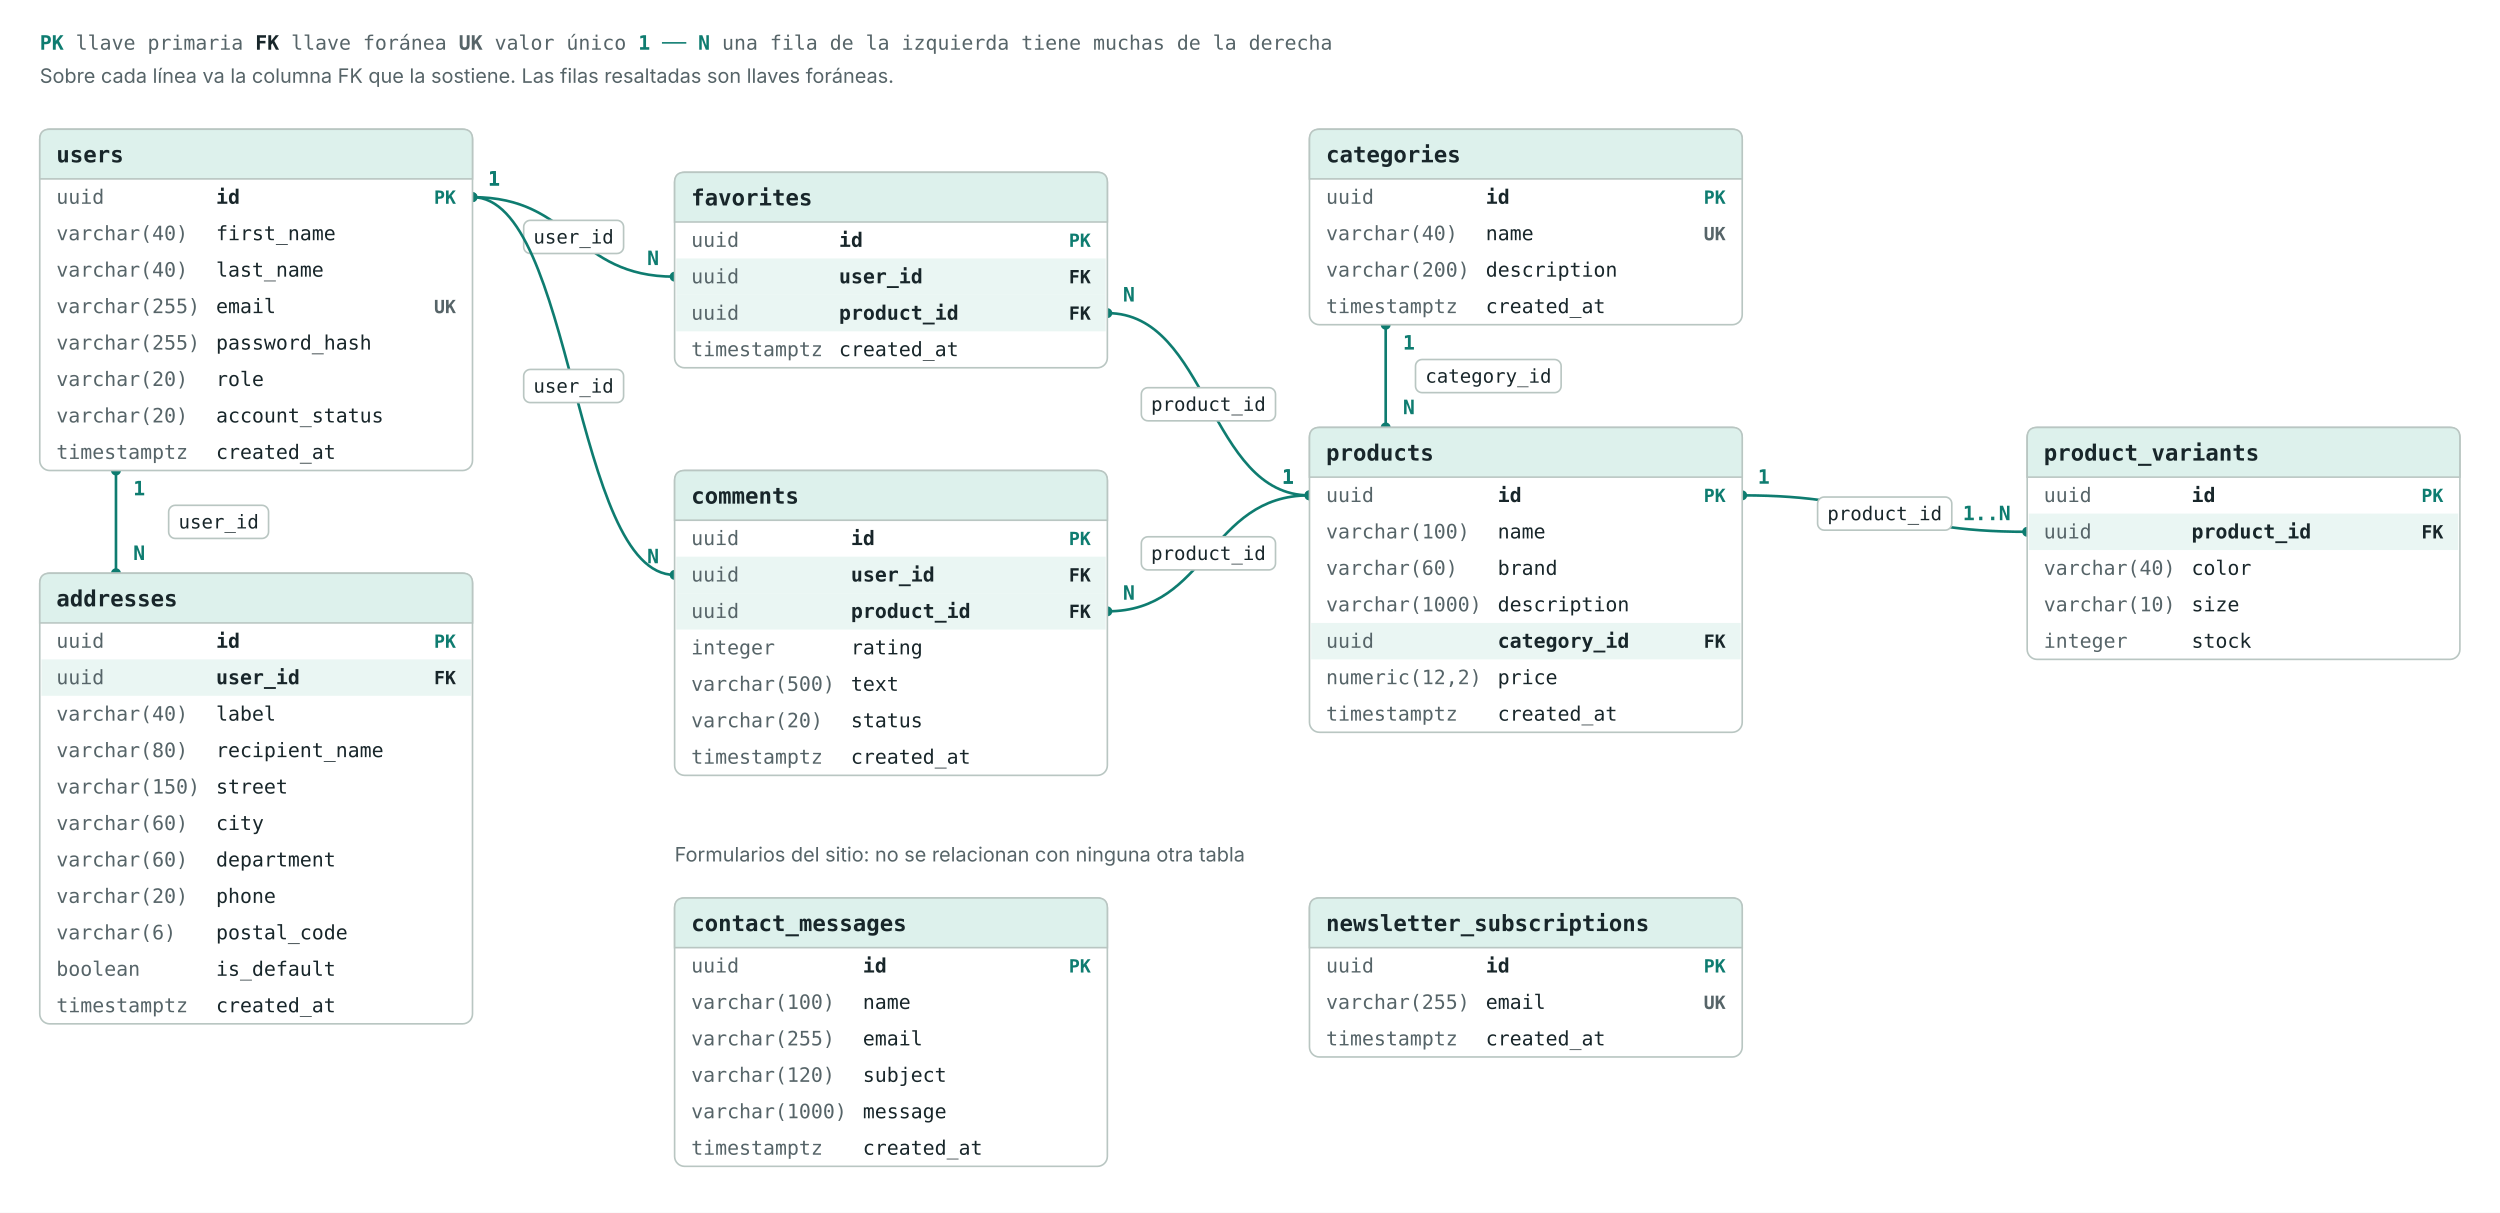
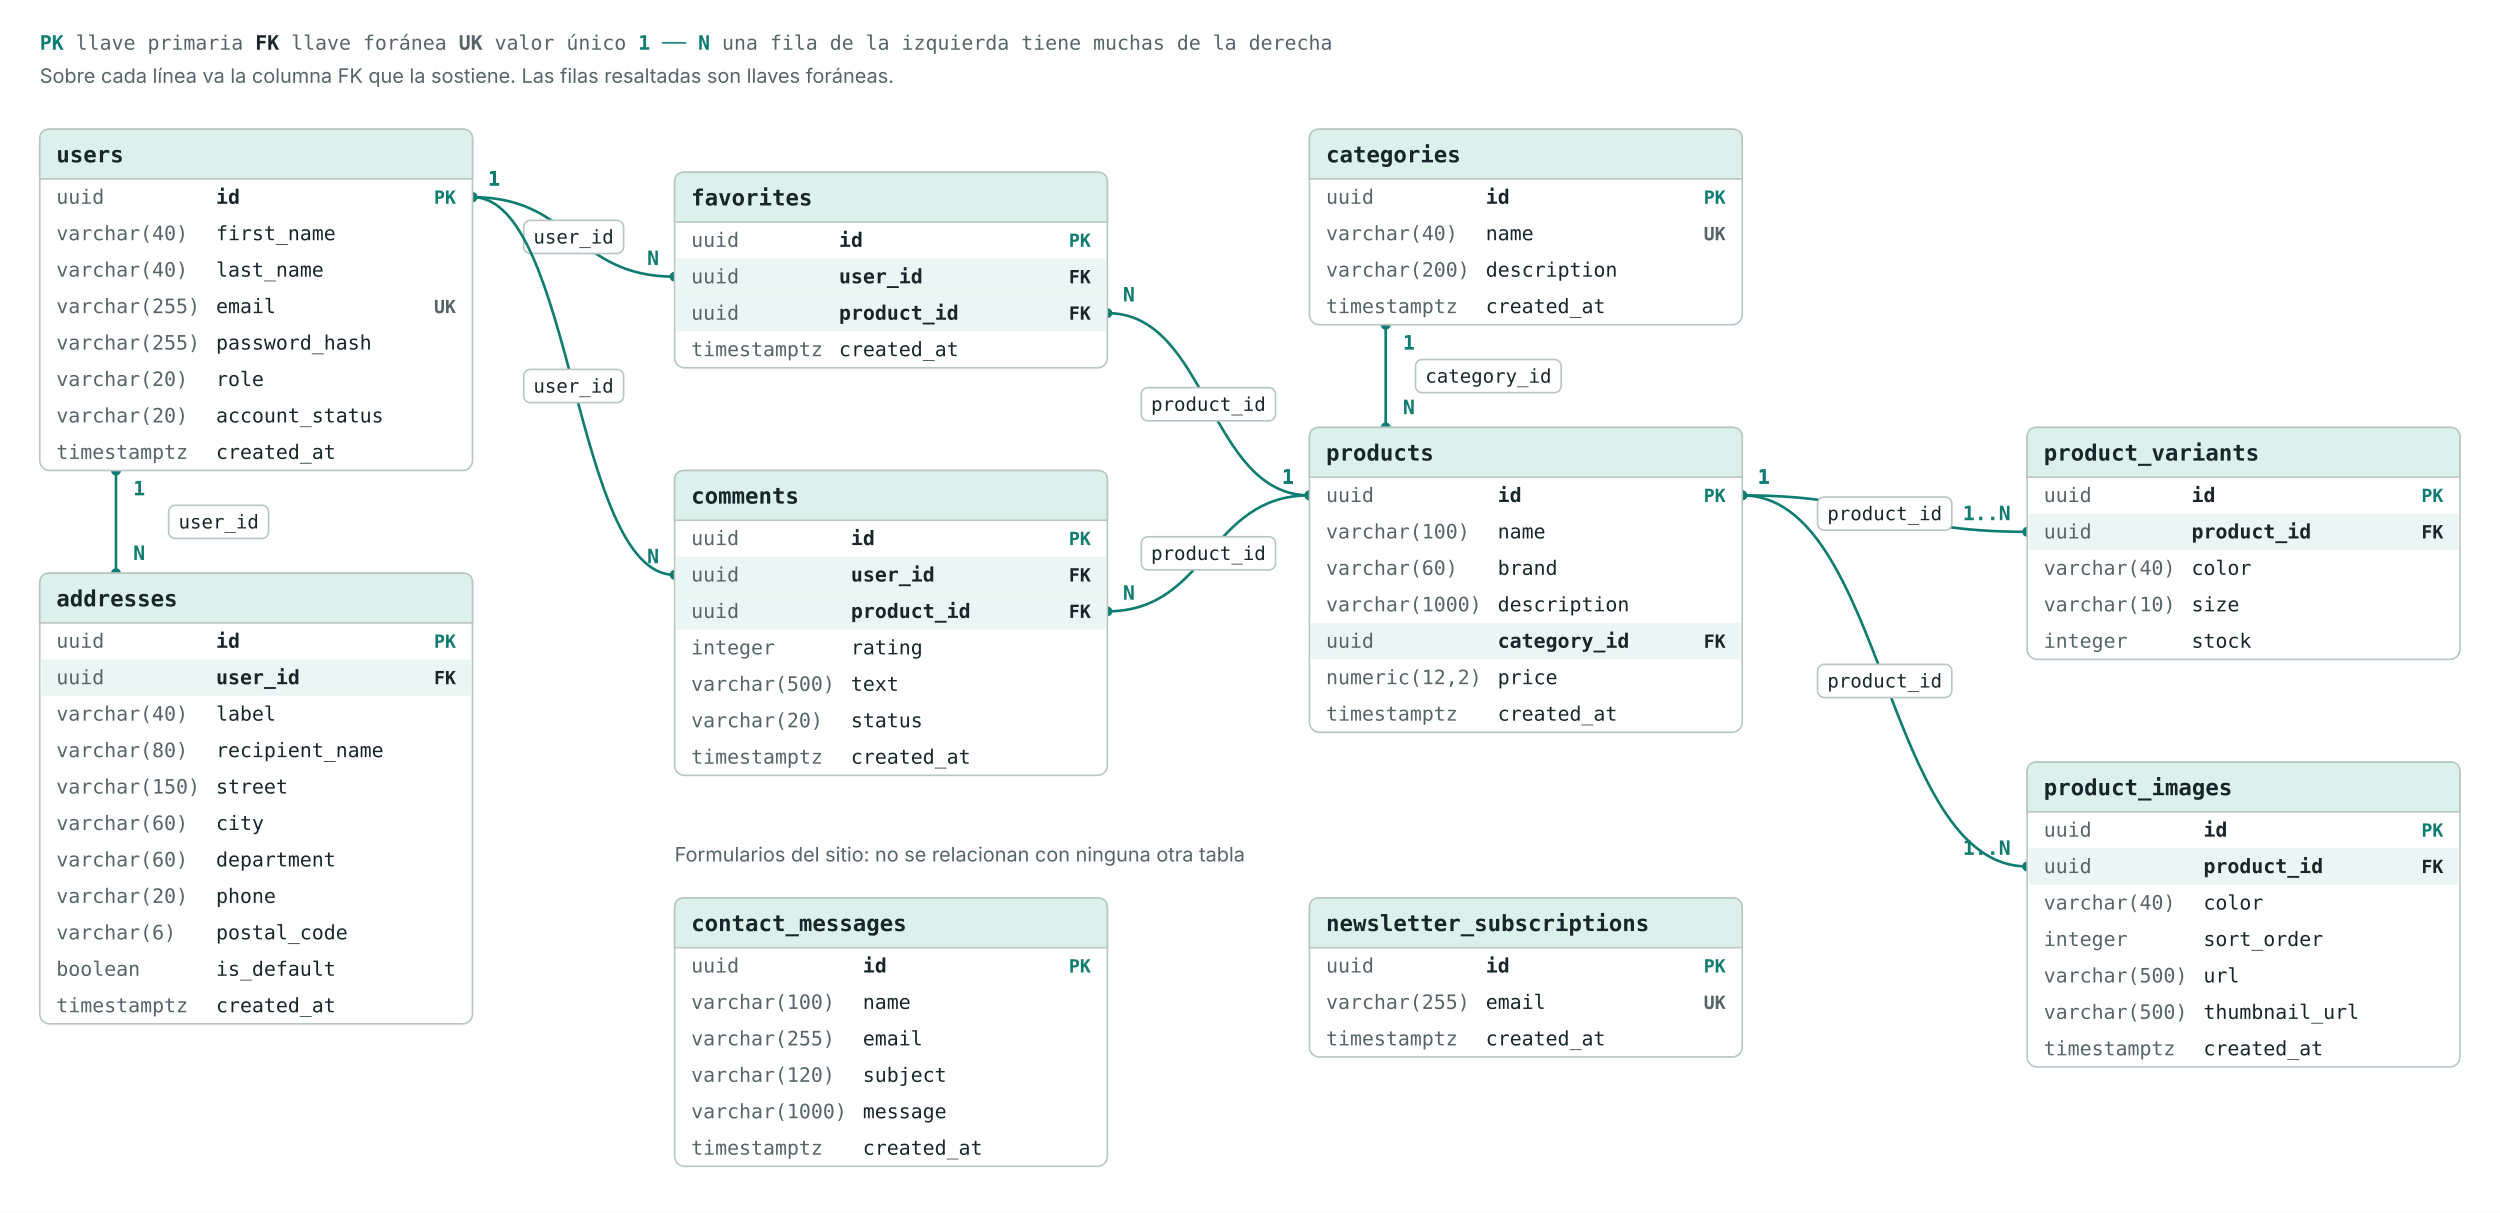
- <svg xmlns="http://www.w3.org/2000/svg" viewBox="0 0 1509 732" width="1509" role="img" aria-label="Modelo de datos de Andanza: 9 tablas y las llaves foráneas que las conectan">
+ <svg xmlns="http://www.w3.org/2000/svg" viewBox="0 0 1509 732" width="1509" role="img" aria-label="Modelo de datos de Andanza: 10 tablas y las llaves foráneas que las conectan">
  <rect width="100%" height="100%" fill="#FFFFFF" />
  <text x="24" y="30" font-family="'IBM Plex Mono', ui-monospace, 'Cascadia Code', Consolas, monospace" font-size="12" fill="#566468">
    <tspan font-weight="600" fill="#0E7C70">PK</tspan> llave primaria   <tspan font-weight="600" fill="#18262A">FK</tspan> llave foránea   <tspan font-weight="600" fill="#566468">UK</tspan> valor único   <tspan font-weight="600" fill="#0E7C70">1 ── N</tspan> una fila de la izquierda tiene muchas de la derecha</text>
  <text x="24" y="50" font-family="'IBM Plex Sans', system-ui, -apple-system, 'Segoe UI', sans-serif" font-size="12" fill="#566468">Sobre cada línea va la columna FK que la sostiene. Las filas resaltadas son llaves foráneas.</text>
  <line x1="70" y1="284.0" x2="70" y2="346.0" stroke="#0E7C70" stroke-width="1.6" />
  <circle cx="70" cy="284.0" r="3" fill="#0E7C70" />
  <circle cx="70" cy="346.0" r="3" fill="#0E7C70" />
  <text x="84.0" y="299.0" text-anchor="middle" font-family="'IBM Plex Mono', ui-monospace, 'Cascadia Code', Consolas, monospace" font-size="12" font-weight="600" fill="#0E7C70">1</text>
  <text x="84.0" y="338.0" text-anchor="middle" font-family="'IBM Plex Mono', ui-monospace, 'Cascadia Code', Consolas, monospace" font-size="12" font-weight="600" fill="#0E7C70">N</text>
  <rect x="101.8" y="305.0" width="60.3" height="20" rx="4" fill="#FFFFFF" stroke="#B9C6C2" />
  <text x="132.0" y="319.0" text-anchor="middle" font-family="'IBM Plex Mono', ui-monospace, 'Cascadia Code', Consolas, monospace" font-size="11.5" fill="#18262A">user_id</text>
  <path d="M285.2,119.0 C346.2,119.0 346.2,167.0 407.2,167.0" fill="none" stroke="#0E7C70" stroke-width="1.6" />
  <circle cx="285.2" cy="119.0" r="3" fill="#0E7C70" />
  <circle cx="407.2" cy="167.0" r="3" fill="#0E7C70" />
  <text x="298.2" y="112.0" text-anchor="middle" font-family="'IBM Plex Mono', ui-monospace, 'Cascadia Code', Consolas, monospace" font-size="12" font-weight="600" fill="#0E7C70">1</text>
  <text x="394.2" y="160.0" text-anchor="middle" font-family="'IBM Plex Mono', ui-monospace, 'Cascadia Code', Consolas, monospace" font-size="12" font-weight="600" fill="#0E7C70">N</text>
  <rect x="316.1" y="133.0" width="60.3" height="20" rx="4" fill="#FFFFFF" stroke="#B9C6C2" />
  <text x="346.2" y="147.0" text-anchor="middle" font-family="'IBM Plex Mono', ui-monospace, 'Cascadia Code', Consolas, monospace" font-size="11.5" fill="#18262A">user_id</text>
  <path d="M285.2,119.0 C346.2,119.0 346.2,347.0 407.2,347.0" fill="none" stroke="#0E7C70" stroke-width="1.6" />
  <circle cx="285.2" cy="119.0" r="3" fill="#0E7C70" />
  <circle cx="407.2" cy="347.0" r="3" fill="#0E7C70" />
  <text x="298.2" y="112.0" text-anchor="middle" font-family="'IBM Plex Mono', ui-monospace, 'Cascadia Code', Consolas, monospace" font-size="12" font-weight="600" fill="#0E7C70">1</text>
  <text x="394.2" y="340.0" text-anchor="middle" font-family="'IBM Plex Mono', ui-monospace, 'Cascadia Code', Consolas, monospace" font-size="12" font-weight="600" fill="#0E7C70">N</text>
  <rect x="316.1" y="223.0" width="60.3" height="20" rx="4" fill="#FFFFFF" stroke="#B9C6C2" />
  <text x="346.2" y="237.0" text-anchor="middle" font-family="'IBM Plex Mono', ui-monospace, 'Cascadia Code', Consolas, monospace" font-size="11.5" fill="#18262A">user_id</text>
  <path d="M790.4,299.0 C729.4,299.0 729.4,189.0 668.4,189.0" fill="none" stroke="#0E7C70" stroke-width="1.6" />
  <circle cx="790.4" cy="299.0" r="3" fill="#0E7C70" />
  <circle cx="668.4" cy="189.0" r="3" fill="#0E7C70" />
  <text x="777.4" y="292.0" text-anchor="middle" font-family="'IBM Plex Mono', ui-monospace, 'Cascadia Code', Consolas, monospace" font-size="12" font-weight="600" fill="#0E7C70">1</text>
  <text x="681.4" y="182.0" text-anchor="middle" font-family="'IBM Plex Mono', ui-monospace, 'Cascadia Code', Consolas, monospace" font-size="12" font-weight="600" fill="#0E7C70">N</text>
  <rect x="688.9" y="234.0" width="81.0" height="20" rx="4" fill="#FFFFFF" stroke="#B9C6C2" />
  <text x="729.4" y="248.0" text-anchor="middle" font-family="'IBM Plex Mono', ui-monospace, 'Cascadia Code', Consolas, monospace" font-size="11.5" fill="#18262A">product_id</text>
  <path d="M790.4,299.0 C729.4,299.0 729.4,369.0 668.4,369.0" fill="none" stroke="#0E7C70" stroke-width="1.6" />
  <circle cx="790.4" cy="299.0" r="3" fill="#0E7C70" />
  <circle cx="668.4" cy="369.0" r="3" fill="#0E7C70" />
  <text x="777.4" y="292.0" text-anchor="middle" font-family="'IBM Plex Mono', ui-monospace, 'Cascadia Code', Consolas, monospace" font-size="12" font-weight="600" fill="#0E7C70">1</text>
  <text x="681.4" y="362.0" text-anchor="middle" font-family="'IBM Plex Mono', ui-monospace, 'Cascadia Code', Consolas, monospace" font-size="12" font-weight="600" fill="#0E7C70">N</text>
  <rect x="688.9" y="324.0" width="81.0" height="20" rx="4" fill="#FFFFFF" stroke="#B9C6C2" />
  <text x="729.4" y="338.0" text-anchor="middle" font-family="'IBM Plex Mono', ui-monospace, 'Cascadia Code', Consolas, monospace" font-size="11.5" fill="#18262A">product_id</text>
  <line x1="836.4" y1="196.0" x2="836.4" y2="258.0" stroke="#0E7C70" stroke-width="1.6" />
  <circle cx="836.4" cy="196.0" r="3" fill="#0E7C70" />
  <circle cx="836.4" cy="258.0" r="3" fill="#0E7C70" />
  <text x="850.4" y="211.0" text-anchor="middle" font-family="'IBM Plex Mono', ui-monospace, 'Cascadia Code', Consolas, monospace" font-size="12" font-weight="600" fill="#0E7C70">1</text>
  <text x="850.4" y="250.0" text-anchor="middle" font-family="'IBM Plex Mono', ui-monospace, 'Cascadia Code', Consolas, monospace" font-size="12" font-weight="600" fill="#0E7C70">N</text>
  <rect x="854.4" y="217.0" width="87.9" height="20" rx="4" fill="#FFFFFF" stroke="#B9C6C2" />
  <text x="898.4" y="231.0" text-anchor="middle" font-family="'IBM Plex Mono', ui-monospace, 'Cascadia Code', Consolas, monospace" font-size="11.5" fill="#18262A">category_id</text>
  <path d="M1051.6,299.0 C1137.6,299.0 1137.6,321.0 1223.6,321.0" fill="none" stroke="#0E7C70" stroke-width="1.6" />
  <circle cx="1051.6" cy="299.0" r="3" fill="#0E7C70" />
  <circle cx="1223.6" cy="321.0" r="3" fill="#0E7C70" />
  <text x="1064.6" y="292.0" text-anchor="middle" font-family="'IBM Plex Mono', ui-monospace, 'Cascadia Code', Consolas, monospace" font-size="12" font-weight="600" fill="#0E7C70">1</text>
  <text x="1199.2" y="314.0" text-anchor="middle" font-family="'IBM Plex Mono', ui-monospace, 'Cascadia Code', Consolas, monospace" font-size="12" font-weight="600" fill="#0E7C70">1..N</text>
  <rect x="1097.1" y="300.0" width="81.0" height="20" rx="4" fill="#FFFFFF" stroke="#B9C6C2" />
  <text x="1137.6" y="314.0" text-anchor="middle" font-family="'IBM Plex Mono', ui-monospace, 'Cascadia Code', Consolas, monospace" font-size="11.5" fill="#18262A">product_id</text>
+   <path d="M1051.6,299.0 C1137.6,299.0 1137.6,523.0 1223.6,523.0" fill="none" stroke="#0E7C70" stroke-width="1.6" />
+   <circle cx="1051.6" cy="299.0" r="3" fill="#0E7C70" />
+   <circle cx="1223.6" cy="523.0" r="3" fill="#0E7C70" />
+   <text x="1064.6" y="292.0" text-anchor="middle" font-family="'IBM Plex Mono', ui-monospace, 'Cascadia Code', Consolas, monospace" font-size="12" font-weight="600" fill="#0E7C70">1</text>
+   <text x="1199.2" y="516.0" text-anchor="middle" font-family="'IBM Plex Mono', ui-monospace, 'Cascadia Code', Consolas, monospace" font-size="12" font-weight="600" fill="#0E7C70">1..N</text>
+   <rect x="1097.1" y="401.0" width="81.0" height="20" rx="4" fill="#FFFFFF" stroke="#B9C6C2" />
+   <text x="1137.6" y="415.0" text-anchor="middle" font-family="'IBM Plex Mono', ui-monospace, 'Cascadia Code', Consolas, monospace" font-size="11.5" fill="#18262A">product_id</text>
  <g>
    <rect x="24.0" y="78.0" width="261.2" height="206" rx="6" fill="#FFFFFF" stroke="#B9C6C2" />
    <path d="M24.0,108 L24.0,84 Q24.0,78 30.0,78 L279.2,78 Q285.2,78 285.2,84 L285.2,108 Z" fill="#DDF1EC" stroke="#B9C6C2" />
    <text x="34.0" y="98" font-family="'IBM Plex Mono', ui-monospace, 'Cascadia Code', Consolas, monospace" font-size="13.5" font-weight="600" fill="#18262A">users</text>
    <text x="34.0" y="123" font-family="'IBM Plex Mono', ui-monospace, 'Cascadia Code', Consolas, monospace" font-size="12" fill="#566468">uuid</text>
    <text x="130.4" y="123" font-family="'IBM Plex Mono', ui-monospace, 'Cascadia Code', Consolas, monospace" font-size="12" font-weight="600" fill="#18262A">id</text>
    <text x="275.2" y="123" text-anchor="end" font-family="'IBM Plex Mono', ui-monospace, 'Cascadia Code', Consolas, monospace" font-size="11" font-weight="600" fill="#0E7C70">PK</text>
    <text x="34.0" y="145" font-family="'IBM Plex Mono', ui-monospace, 'Cascadia Code', Consolas, monospace" font-size="12" fill="#566468">varchar(40)</text>
    <text x="130.4" y="145" font-family="'IBM Plex Mono', ui-monospace, 'Cascadia Code', Consolas, monospace" font-size="12" font-weight="400" fill="#18262A">first_name</text>
    <text x="34.0" y="167" font-family="'IBM Plex Mono', ui-monospace, 'Cascadia Code', Consolas, monospace" font-size="12" fill="#566468">varchar(40)</text>
    <text x="130.4" y="167" font-family="'IBM Plex Mono', ui-monospace, 'Cascadia Code', Consolas, monospace" font-size="12" font-weight="400" fill="#18262A">last_name</text>
    <text x="34.0" y="189" font-family="'IBM Plex Mono', ui-monospace, 'Cascadia Code', Consolas, monospace" font-size="12" fill="#566468">varchar(255)</text>
    <text x="130.4" y="189" font-family="'IBM Plex Mono', ui-monospace, 'Cascadia Code', Consolas, monospace" font-size="12" font-weight="400" fill="#18262A">email</text>
    <text x="275.2" y="189" text-anchor="end" font-family="'IBM Plex Mono', ui-monospace, 'Cascadia Code', Consolas, monospace" font-size="11" font-weight="600" fill="#566468">UK</text>
    <text x="34.0" y="211" font-family="'IBM Plex Mono', ui-monospace, 'Cascadia Code', Consolas, monospace" font-size="12" fill="#566468">varchar(255)</text>
    <text x="130.4" y="211" font-family="'IBM Plex Mono', ui-monospace, 'Cascadia Code', Consolas, monospace" font-size="12" font-weight="400" fill="#18262A">password_hash</text>
    <text x="34.0" y="233" font-family="'IBM Plex Mono', ui-monospace, 'Cascadia Code', Consolas, monospace" font-size="12" fill="#566468">varchar(20)</text>
    <text x="130.4" y="233" font-family="'IBM Plex Mono', ui-monospace, 'Cascadia Code', Consolas, monospace" font-size="12" font-weight="400" fill="#18262A">role</text>
    <text x="34.0" y="255" font-family="'IBM Plex Mono', ui-monospace, 'Cascadia Code', Consolas, monospace" font-size="12" fill="#566468">varchar(20)</text>
    <text x="130.4" y="255" font-family="'IBM Plex Mono', ui-monospace, 'Cascadia Code', Consolas, monospace" font-size="12" font-weight="400" fill="#18262A">account_status</text>
    <text x="34.0" y="277" font-family="'IBM Plex Mono', ui-monospace, 'Cascadia Code', Consolas, monospace" font-size="12" fill="#566468">timestamptz</text>
    <text x="130.4" y="277" font-family="'IBM Plex Mono', ui-monospace, 'Cascadia Code', Consolas, monospace" font-size="12" font-weight="400" fill="#18262A">created_at</text>
  </g>
  <g>
    <rect x="24.0" y="346.0" width="261.2" height="272" rx="6" fill="#FFFFFF" stroke="#B9C6C2" />
    <path d="M24.0,376 L24.0,352 Q24.0,346 30.0,346 L279.2,346 Q285.2,346 285.2,352 L285.2,376 Z" fill="#DDF1EC" stroke="#B9C6C2" />
    <text x="34.0" y="366" font-family="'IBM Plex Mono', ui-monospace, 'Cascadia Code', Consolas, monospace" font-size="13.5" font-weight="600" fill="#18262A">addresses</text>
    <text x="34.0" y="391" font-family="'IBM Plex Mono', ui-monospace, 'Cascadia Code', Consolas, monospace" font-size="12" fill="#566468">uuid</text>
    <text x="130.4" y="391" font-family="'IBM Plex Mono', ui-monospace, 'Cascadia Code', Consolas, monospace" font-size="12" font-weight="600" fill="#18262A">id</text>
    <text x="275.2" y="391" text-anchor="end" font-family="'IBM Plex Mono', ui-monospace, 'Cascadia Code', Consolas, monospace" font-size="11" font-weight="600" fill="#0E7C70">PK</text>
    <rect x="25.0" y="398" width="259.2" height="22" fill="#EAF6F3" />
    <text x="34.0" y="413" font-family="'IBM Plex Mono', ui-monospace, 'Cascadia Code', Consolas, monospace" font-size="12" fill="#566468">uuid</text>
    <text x="130.4" y="413" font-family="'IBM Plex Mono', ui-monospace, 'Cascadia Code', Consolas, monospace" font-size="12" font-weight="600" fill="#18262A">user_id</text>
    <text x="275.2" y="413" text-anchor="end" font-family="'IBM Plex Mono', ui-monospace, 'Cascadia Code', Consolas, monospace" font-size="11" font-weight="600" fill="#18262A">FK</text>
    <text x="34.0" y="435" font-family="'IBM Plex Mono', ui-monospace, 'Cascadia Code', Consolas, monospace" font-size="12" fill="#566468">varchar(40)</text>
    <text x="130.4" y="435" font-family="'IBM Plex Mono', ui-monospace, 'Cascadia Code', Consolas, monospace" font-size="12" font-weight="400" fill="#18262A">label</text>
    <text x="34.0" y="457" font-family="'IBM Plex Mono', ui-monospace, 'Cascadia Code', Consolas, monospace" font-size="12" fill="#566468">varchar(80)</text>
    <text x="130.4" y="457" font-family="'IBM Plex Mono', ui-monospace, 'Cascadia Code', Consolas, monospace" font-size="12" font-weight="400" fill="#18262A">recipient_name</text>
    <text x="34.0" y="479" font-family="'IBM Plex Mono', ui-monospace, 'Cascadia Code', Consolas, monospace" font-size="12" fill="#566468">varchar(150)</text>
    <text x="130.4" y="479" font-family="'IBM Plex Mono', ui-monospace, 'Cascadia Code', Consolas, monospace" font-size="12" font-weight="400" fill="#18262A">street</text>
    <text x="34.0" y="501" font-family="'IBM Plex Mono', ui-monospace, 'Cascadia Code', Consolas, monospace" font-size="12" fill="#566468">varchar(60)</text>
    <text x="130.4" y="501" font-family="'IBM Plex Mono', ui-monospace, 'Cascadia Code', Consolas, monospace" font-size="12" font-weight="400" fill="#18262A">city</text>
    <text x="34.0" y="523" font-family="'IBM Plex Mono', ui-monospace, 'Cascadia Code', Consolas, monospace" font-size="12" fill="#566468">varchar(60)</text>
    <text x="130.4" y="523" font-family="'IBM Plex Mono', ui-monospace, 'Cascadia Code', Consolas, monospace" font-size="12" font-weight="400" fill="#18262A">department</text>
    <text x="34.0" y="545" font-family="'IBM Plex Mono', ui-monospace, 'Cascadia Code', Consolas, monospace" font-size="12" fill="#566468">varchar(20)</text>
    <text x="130.4" y="545" font-family="'IBM Plex Mono', ui-monospace, 'Cascadia Code', Consolas, monospace" font-size="12" font-weight="400" fill="#18262A">phone</text>
    <text x="34.0" y="567" font-family="'IBM Plex Mono', ui-monospace, 'Cascadia Code', Consolas, monospace" font-size="12" fill="#566468">varchar(6)</text>
    <text x="130.4" y="567" font-family="'IBM Plex Mono', ui-monospace, 'Cascadia Code', Consolas, monospace" font-size="12" font-weight="400" fill="#18262A">postal_code</text>
    <text x="34.0" y="589" font-family="'IBM Plex Mono', ui-monospace, 'Cascadia Code', Consolas, monospace" font-size="12" fill="#566468">boolean</text>
    <text x="130.4" y="589" font-family="'IBM Plex Mono', ui-monospace, 'Cascadia Code', Consolas, monospace" font-size="12" font-weight="400" fill="#18262A">is_default</text>
    <text x="34.0" y="611" font-family="'IBM Plex Mono', ui-monospace, 'Cascadia Code', Consolas, monospace" font-size="12" fill="#566468">timestamptz</text>
    <text x="130.4" y="611" font-family="'IBM Plex Mono', ui-monospace, 'Cascadia Code', Consolas, monospace" font-size="12" font-weight="400" fill="#18262A">created_at</text>
  </g>
  <g>
    <rect x="790.4" y="78.0" width="261.2" height="118" rx="6" fill="#FFFFFF" stroke="#B9C6C2" />
    <path d="M790.4,108 L790.4,84 Q790.4,78 796.4,78 L1045.6,78 Q1051.6,78 1051.6,84 L1051.6,108 Z" fill="#DDF1EC" stroke="#B9C6C2" />
    <text x="800.4" y="98" font-family="'IBM Plex Mono', ui-monospace, 'Cascadia Code', Consolas, monospace" font-size="13.5" font-weight="600" fill="#18262A">categories</text>
    <text x="800.4" y="123" font-family="'IBM Plex Mono', ui-monospace, 'Cascadia Code', Consolas, monospace" font-size="12" fill="#566468">uuid</text>
    <text x="896.8" y="123" font-family="'IBM Plex Mono', ui-monospace, 'Cascadia Code', Consolas, monospace" font-size="12" font-weight="600" fill="#18262A">id</text>
    <text x="1041.6" y="123" text-anchor="end" font-family="'IBM Plex Mono', ui-monospace, 'Cascadia Code', Consolas, monospace" font-size="11" font-weight="600" fill="#0E7C70">PK</text>
    <text x="800.4" y="145" font-family="'IBM Plex Mono', ui-monospace, 'Cascadia Code', Consolas, monospace" font-size="12" fill="#566468">varchar(40)</text>
    <text x="896.8" y="145" font-family="'IBM Plex Mono', ui-monospace, 'Cascadia Code', Consolas, monospace" font-size="12" font-weight="400" fill="#18262A">name</text>
    <text x="1041.6" y="145" text-anchor="end" font-family="'IBM Plex Mono', ui-monospace, 'Cascadia Code', Consolas, monospace" font-size="11" font-weight="600" fill="#566468">UK</text>
    <text x="800.4" y="167" font-family="'IBM Plex Mono', ui-monospace, 'Cascadia Code', Consolas, monospace" font-size="12" fill="#566468">varchar(200)</text>
    <text x="896.8" y="167" font-family="'IBM Plex Mono', ui-monospace, 'Cascadia Code', Consolas, monospace" font-size="12" font-weight="400" fill="#18262A">description</text>
    <text x="800.4" y="189" font-family="'IBM Plex Mono', ui-monospace, 'Cascadia Code', Consolas, monospace" font-size="12" fill="#566468">timestamptz</text>
    <text x="896.8" y="189" font-family="'IBM Plex Mono', ui-monospace, 'Cascadia Code', Consolas, monospace" font-size="12" font-weight="400" fill="#18262A">created_at</text>
  </g>
  <g>
    <rect x="790.4" y="258.0" width="261.2" height="184" rx="6" fill="#FFFFFF" stroke="#B9C6C2" />
    <path d="M790.4,288 L790.4,264 Q790.4,258 796.4,258 L1045.6,258 Q1051.6,258 1051.6,264 L1051.6,288 Z" fill="#DDF1EC" stroke="#B9C6C2" />
    <text x="800.4" y="278" font-family="'IBM Plex Mono', ui-monospace, 'Cascadia Code', Consolas, monospace" font-size="13.5" font-weight="600" fill="#18262A">products</text>
    <text x="800.4" y="303" font-family="'IBM Plex Mono', ui-monospace, 'Cascadia Code', Consolas, monospace" font-size="12" fill="#566468">uuid</text>
    <text x="904.0" y="303" font-family="'IBM Plex Mono', ui-monospace, 'Cascadia Code', Consolas, monospace" font-size="12" font-weight="600" fill="#18262A">id</text>
    <text x="1041.6" y="303" text-anchor="end" font-family="'IBM Plex Mono', ui-monospace, 'Cascadia Code', Consolas, monospace" font-size="11" font-weight="600" fill="#0E7C70">PK</text>
    <text x="800.4" y="325" font-family="'IBM Plex Mono', ui-monospace, 'Cascadia Code', Consolas, monospace" font-size="12" fill="#566468">varchar(100)</text>
    <text x="904.0" y="325" font-family="'IBM Plex Mono', ui-monospace, 'Cascadia Code', Consolas, monospace" font-size="12" font-weight="400" fill="#18262A">name</text>
    <text x="800.4" y="347" font-family="'IBM Plex Mono', ui-monospace, 'Cascadia Code', Consolas, monospace" font-size="12" fill="#566468">varchar(60)</text>
    <text x="904.0" y="347" font-family="'IBM Plex Mono', ui-monospace, 'Cascadia Code', Consolas, monospace" font-size="12" font-weight="400" fill="#18262A">brand</text>
    <text x="800.4" y="369" font-family="'IBM Plex Mono', ui-monospace, 'Cascadia Code', Consolas, monospace" font-size="12" fill="#566468">varchar(1000)</text>
    <text x="904.0" y="369" font-family="'IBM Plex Mono', ui-monospace, 'Cascadia Code', Consolas, monospace" font-size="12" font-weight="400" fill="#18262A">description</text>
    <rect x="791.4" y="376" width="259.2" height="22" fill="#EAF6F3" />
    <text x="800.4" y="391" font-family="'IBM Plex Mono', ui-monospace, 'Cascadia Code', Consolas, monospace" font-size="12" fill="#566468">uuid</text>
    <text x="904.0" y="391" font-family="'IBM Plex Mono', ui-monospace, 'Cascadia Code', Consolas, monospace" font-size="12" font-weight="600" fill="#18262A">category_id</text>
    <text x="1041.6" y="391" text-anchor="end" font-family="'IBM Plex Mono', ui-monospace, 'Cascadia Code', Consolas, monospace" font-size="11" font-weight="600" fill="#18262A">FK</text>
    <text x="800.4" y="413" font-family="'IBM Plex Mono', ui-monospace, 'Cascadia Code', Consolas, monospace" font-size="12" fill="#566468">numeric(12,2)</text>
    <text x="904.0" y="413" font-family="'IBM Plex Mono', ui-monospace, 'Cascadia Code', Consolas, monospace" font-size="12" font-weight="400" fill="#18262A">price</text>
    <text x="800.4" y="435" font-family="'IBM Plex Mono', ui-monospace, 'Cascadia Code', Consolas, monospace" font-size="12" fill="#566468">timestamptz</text>
    <text x="904.0" y="435" font-family="'IBM Plex Mono', ui-monospace, 'Cascadia Code', Consolas, monospace" font-size="12" font-weight="400" fill="#18262A">created_at</text>
  </g>
  <g>
    <rect x="1223.6" y="258.0" width="261.2" height="140" rx="6" fill="#FFFFFF" stroke="#B9C6C2" />
    <path d="M1223.6,288 L1223.6,264 Q1223.6,258 1229.6,258 L1478.8,258 Q1484.8,258 1484.8,264 L1484.8,288 Z" fill="#DDF1EC" stroke="#B9C6C2" />
    <text x="1233.6" y="278" font-family="'IBM Plex Mono', ui-monospace, 'Cascadia Code', Consolas, monospace" font-size="13.5" font-weight="600" fill="#18262A">product_variants</text>
    <text x="1233.6" y="303" font-family="'IBM Plex Mono', ui-monospace, 'Cascadia Code', Consolas, monospace" font-size="12" fill="#566468">uuid</text>
    <text x="1322.8" y="303" font-family="'IBM Plex Mono', ui-monospace, 'Cascadia Code', Consolas, monospace" font-size="12" font-weight="600" fill="#18262A">id</text>
    <text x="1474.8" y="303" text-anchor="end" font-family="'IBM Plex Mono', ui-monospace, 'Cascadia Code', Consolas, monospace" font-size="11" font-weight="600" fill="#0E7C70">PK</text>
    <rect x="1224.6" y="310" width="259.2" height="22" fill="#EAF6F3" />
    <text x="1233.6" y="325" font-family="'IBM Plex Mono', ui-monospace, 'Cascadia Code', Consolas, monospace" font-size="12" fill="#566468">uuid</text>
    <text x="1322.8" y="325" font-family="'IBM Plex Mono', ui-monospace, 'Cascadia Code', Consolas, monospace" font-size="12" font-weight="600" fill="#18262A">product_id</text>
    <text x="1474.8" y="325" text-anchor="end" font-family="'IBM Plex Mono', ui-monospace, 'Cascadia Code', Consolas, monospace" font-size="11" font-weight="600" fill="#18262A">FK</text>
    <text x="1233.6" y="347" font-family="'IBM Plex Mono', ui-monospace, 'Cascadia Code', Consolas, monospace" font-size="12" fill="#566468">varchar(40)</text>
    <text x="1322.8" y="347" font-family="'IBM Plex Mono', ui-monospace, 'Cascadia Code', Consolas, monospace" font-size="12" font-weight="400" fill="#18262A">color</text>
    <text x="1233.6" y="369" font-family="'IBM Plex Mono', ui-monospace, 'Cascadia Code', Consolas, monospace" font-size="12" fill="#566468">varchar(10)</text>
    <text x="1322.8" y="369" font-family="'IBM Plex Mono', ui-monospace, 'Cascadia Code', Consolas, monospace" font-size="12" font-weight="400" fill="#18262A">size</text>
    <text x="1233.6" y="391" font-family="'IBM Plex Mono', ui-monospace, 'Cascadia Code', Consolas, monospace" font-size="12" fill="#566468">integer</text>
    <text x="1322.8" y="391" font-family="'IBM Plex Mono', ui-monospace, 'Cascadia Code', Consolas, monospace" font-size="12" font-weight="400" fill="#18262A">stock</text>
  </g>
  <g>
+     <rect x="1223.6" y="460.0" width="261.2" height="184" rx="6" fill="#FFFFFF" stroke="#B9C6C2" />
+     <path d="M1223.6,490 L1223.6,466 Q1223.6,460 1229.6,460 L1478.8,460 Q1484.8,460 1484.8,466 L1484.8,490 Z" fill="#DDF1EC" stroke="#B9C6C2" />
+     <text x="1233.6" y="480" font-family="'IBM Plex Mono', ui-monospace, 'Cascadia Code', Consolas, monospace" font-size="13.5" font-weight="600" fill="#18262A">product_images</text>
+     <text x="1233.6" y="505" font-family="'IBM Plex Mono', ui-monospace, 'Cascadia Code', Consolas, monospace" font-size="12" fill="#566468">uuid</text>
+     <text x="1330.0" y="505" font-family="'IBM Plex Mono', ui-monospace, 'Cascadia Code', Consolas, monospace" font-size="12" font-weight="600" fill="#18262A">id</text>
+     <text x="1474.8" y="505" text-anchor="end" font-family="'IBM Plex Mono', ui-monospace, 'Cascadia Code', Consolas, monospace" font-size="11" font-weight="600" fill="#0E7C70">PK</text>
+     <rect x="1224.6" y="512" width="259.2" height="22" fill="#EAF6F3" />
+     <text x="1233.6" y="527" font-family="'IBM Plex Mono', ui-monospace, 'Cascadia Code', Consolas, monospace" font-size="12" fill="#566468">uuid</text>
+     <text x="1330.0" y="527" font-family="'IBM Plex Mono', ui-monospace, 'Cascadia Code', Consolas, monospace" font-size="12" font-weight="600" fill="#18262A">product_id</text>
+     <text x="1474.8" y="527" text-anchor="end" font-family="'IBM Plex Mono', ui-monospace, 'Cascadia Code', Consolas, monospace" font-size="11" font-weight="600" fill="#18262A">FK</text>
+     <text x="1233.6" y="549" font-family="'IBM Plex Mono', ui-monospace, 'Cascadia Code', Consolas, monospace" font-size="12" fill="#566468">varchar(40)</text>
+     <text x="1330.0" y="549" font-family="'IBM Plex Mono', ui-monospace, 'Cascadia Code', Consolas, monospace" font-size="12" font-weight="400" fill="#18262A">color</text>
+     <text x="1233.6" y="571" font-family="'IBM Plex Mono', ui-monospace, 'Cascadia Code', Consolas, monospace" font-size="12" fill="#566468">integer</text>
+     <text x="1330.0" y="571" font-family="'IBM Plex Mono', ui-monospace, 'Cascadia Code', Consolas, monospace" font-size="12" font-weight="400" fill="#18262A">sort_order</text>
+     <text x="1233.6" y="593" font-family="'IBM Plex Mono', ui-monospace, 'Cascadia Code', Consolas, monospace" font-size="12" fill="#566468">varchar(500)</text>
+     <text x="1330.0" y="593" font-family="'IBM Plex Mono', ui-monospace, 'Cascadia Code', Consolas, monospace" font-size="12" font-weight="400" fill="#18262A">url</text>
+     <text x="1233.6" y="615" font-family="'IBM Plex Mono', ui-monospace, 'Cascadia Code', Consolas, monospace" font-size="12" fill="#566468">varchar(500)</text>
+     <text x="1330.0" y="615" font-family="'IBM Plex Mono', ui-monospace, 'Cascadia Code', Consolas, monospace" font-size="12" font-weight="400" fill="#18262A">thumbnail_url</text>
+     <text x="1233.6" y="637" font-family="'IBM Plex Mono', ui-monospace, 'Cascadia Code', Consolas, monospace" font-size="12" fill="#566468">timestamptz</text>
+     <text x="1330.0" y="637" font-family="'IBM Plex Mono', ui-monospace, 'Cascadia Code', Consolas, monospace" font-size="12" font-weight="400" fill="#18262A">created_at</text>
+   </g>
+   <g>
    <rect x="407.2" y="104.0" width="261.2" height="118" rx="6" fill="#FFFFFF" stroke="#B9C6C2" />
    <path d="M407.2,134 L407.2,110 Q407.2,104 413.2,104 L662.4,104 Q668.4,104 668.4,110 L668.4,134 Z" fill="#DDF1EC" stroke="#B9C6C2" />
    <text x="417.2" y="124" font-family="'IBM Plex Mono', ui-monospace, 'Cascadia Code', Consolas, monospace" font-size="13.5" font-weight="600" fill="#18262A">favorites</text>
    <text x="417.2" y="149" font-family="'IBM Plex Mono', ui-monospace, 'Cascadia Code', Consolas, monospace" font-size="12" fill="#566468">uuid</text>
    <text x="506.4" y="149" font-family="'IBM Plex Mono', ui-monospace, 'Cascadia Code', Consolas, monospace" font-size="12" font-weight="600" fill="#18262A">id</text>
    <text x="658.4" y="149" text-anchor="end" font-family="'IBM Plex Mono', ui-monospace, 'Cascadia Code', Consolas, monospace" font-size="11" font-weight="600" fill="#0E7C70">PK</text>
    <rect x="408.2" y="156" width="259.2" height="22" fill="#EAF6F3" />
    <text x="417.2" y="171" font-family="'IBM Plex Mono', ui-monospace, 'Cascadia Code', Consolas, monospace" font-size="12" fill="#566468">uuid</text>
    <text x="506.4" y="171" font-family="'IBM Plex Mono', ui-monospace, 'Cascadia Code', Consolas, monospace" font-size="12" font-weight="600" fill="#18262A">user_id</text>
    <text x="658.4" y="171" text-anchor="end" font-family="'IBM Plex Mono', ui-monospace, 'Cascadia Code', Consolas, monospace" font-size="11" font-weight="600" fill="#18262A">FK</text>
    <rect x="408.2" y="178" width="259.2" height="22" fill="#EAF6F3" />
    <text x="417.2" y="193" font-family="'IBM Plex Mono', ui-monospace, 'Cascadia Code', Consolas, monospace" font-size="12" fill="#566468">uuid</text>
    <text x="506.4" y="193" font-family="'IBM Plex Mono', ui-monospace, 'Cascadia Code', Consolas, monospace" font-size="12" font-weight="600" fill="#18262A">product_id</text>
    <text x="658.4" y="193" text-anchor="end" font-family="'IBM Plex Mono', ui-monospace, 'Cascadia Code', Consolas, monospace" font-size="11" font-weight="600" fill="#18262A">FK</text>
    <text x="417.2" y="215" font-family="'IBM Plex Mono', ui-monospace, 'Cascadia Code', Consolas, monospace" font-size="12" fill="#566468">timestamptz</text>
    <text x="506.4" y="215" font-family="'IBM Plex Mono', ui-monospace, 'Cascadia Code', Consolas, monospace" font-size="12" font-weight="400" fill="#18262A">created_at</text>
  </g>
  <g>
    <rect x="407.2" y="284.0" width="261.2" height="184" rx="6" fill="#FFFFFF" stroke="#B9C6C2" />
    <path d="M407.2,314 L407.2,290 Q407.2,284 413.2,284 L662.4,284 Q668.4,284 668.4,290 L668.4,314 Z" fill="#DDF1EC" stroke="#B9C6C2" />
    <text x="417.2" y="304" font-family="'IBM Plex Mono', ui-monospace, 'Cascadia Code', Consolas, monospace" font-size="13.5" font-weight="600" fill="#18262A">comments</text>
    <text x="417.2" y="329" font-family="'IBM Plex Mono', ui-monospace, 'Cascadia Code', Consolas, monospace" font-size="12" fill="#566468">uuid</text>
    <text x="513.6" y="329" font-family="'IBM Plex Mono', ui-monospace, 'Cascadia Code', Consolas, monospace" font-size="12" font-weight="600" fill="#18262A">id</text>
    <text x="658.4" y="329" text-anchor="end" font-family="'IBM Plex Mono', ui-monospace, 'Cascadia Code', Consolas, monospace" font-size="11" font-weight="600" fill="#0E7C70">PK</text>
    <rect x="408.2" y="336" width="259.2" height="22" fill="#EAF6F3" />
    <text x="417.2" y="351" font-family="'IBM Plex Mono', ui-monospace, 'Cascadia Code', Consolas, monospace" font-size="12" fill="#566468">uuid</text>
    <text x="513.6" y="351" font-family="'IBM Plex Mono', ui-monospace, 'Cascadia Code', Consolas, monospace" font-size="12" font-weight="600" fill="#18262A">user_id</text>
    <text x="658.4" y="351" text-anchor="end" font-family="'IBM Plex Mono', ui-monospace, 'Cascadia Code', Consolas, monospace" font-size="11" font-weight="600" fill="#18262A">FK</text>
    <rect x="408.2" y="358" width="259.2" height="22" fill="#EAF6F3" />
    <text x="417.2" y="373" font-family="'IBM Plex Mono', ui-monospace, 'Cascadia Code', Consolas, monospace" font-size="12" fill="#566468">uuid</text>
    <text x="513.6" y="373" font-family="'IBM Plex Mono', ui-monospace, 'Cascadia Code', Consolas, monospace" font-size="12" font-weight="600" fill="#18262A">product_id</text>
    <text x="658.4" y="373" text-anchor="end" font-family="'IBM Plex Mono', ui-monospace, 'Cascadia Code', Consolas, monospace" font-size="11" font-weight="600" fill="#18262A">FK</text>
    <text x="417.2" y="395" font-family="'IBM Plex Mono', ui-monospace, 'Cascadia Code', Consolas, monospace" font-size="12" fill="#566468">integer</text>
    <text x="513.6" y="395" font-family="'IBM Plex Mono', ui-monospace, 'Cascadia Code', Consolas, monospace" font-size="12" font-weight="400" fill="#18262A">rating</text>
    <text x="417.2" y="417" font-family="'IBM Plex Mono', ui-monospace, 'Cascadia Code', Consolas, monospace" font-size="12" fill="#566468">varchar(500)</text>
    <text x="513.6" y="417" font-family="'IBM Plex Mono', ui-monospace, 'Cascadia Code', Consolas, monospace" font-size="12" font-weight="400" fill="#18262A">text</text>
    <text x="417.2" y="439" font-family="'IBM Plex Mono', ui-monospace, 'Cascadia Code', Consolas, monospace" font-size="12" fill="#566468">varchar(20)</text>
    <text x="513.6" y="439" font-family="'IBM Plex Mono', ui-monospace, 'Cascadia Code', Consolas, monospace" font-size="12" font-weight="400" fill="#18262A">status</text>
    <text x="417.2" y="461" font-family="'IBM Plex Mono', ui-monospace, 'Cascadia Code', Consolas, monospace" font-size="12" fill="#566468">timestamptz</text>
    <text x="513.6" y="461" font-family="'IBM Plex Mono', ui-monospace, 'Cascadia Code', Consolas, monospace" font-size="12" font-weight="400" fill="#18262A">created_at</text>
  </g>
  <g>
    <rect x="407.2" y="542.0" width="261.2" height="162" rx="6" fill="#FFFFFF" stroke="#B9C6C2" />
    <path d="M407.2,572 L407.2,548 Q407.2,542 413.2,542 L662.4,542 Q668.4,542 668.4,548 L668.4,572 Z" fill="#DDF1EC" stroke="#B9C6C2" />
    <text x="417.2" y="562" font-family="'IBM Plex Mono', ui-monospace, 'Cascadia Code', Consolas, monospace" font-size="13.5" font-weight="600" fill="#18262A">contact_messages</text>
    <text x="417.2" y="587" font-family="'IBM Plex Mono', ui-monospace, 'Cascadia Code', Consolas, monospace" font-size="12" fill="#566468">uuid</text>
    <text x="520.8" y="587" font-family="'IBM Plex Mono', ui-monospace, 'Cascadia Code', Consolas, monospace" font-size="12" font-weight="600" fill="#18262A">id</text>
    <text x="658.4" y="587" text-anchor="end" font-family="'IBM Plex Mono', ui-monospace, 'Cascadia Code', Consolas, monospace" font-size="11" font-weight="600" fill="#0E7C70">PK</text>
    <text x="417.2" y="609" font-family="'IBM Plex Mono', ui-monospace, 'Cascadia Code', Consolas, monospace" font-size="12" fill="#566468">varchar(100)</text>
    <text x="520.8" y="609" font-family="'IBM Plex Mono', ui-monospace, 'Cascadia Code', Consolas, monospace" font-size="12" font-weight="400" fill="#18262A">name</text>
    <text x="417.2" y="631" font-family="'IBM Plex Mono', ui-monospace, 'Cascadia Code', Consolas, monospace" font-size="12" fill="#566468">varchar(255)</text>
    <text x="520.8" y="631" font-family="'IBM Plex Mono', ui-monospace, 'Cascadia Code', Consolas, monospace" font-size="12" font-weight="400" fill="#18262A">email</text>
    <text x="417.2" y="653" font-family="'IBM Plex Mono', ui-monospace, 'Cascadia Code', Consolas, monospace" font-size="12" fill="#566468">varchar(120)</text>
    <text x="520.8" y="653" font-family="'IBM Plex Mono', ui-monospace, 'Cascadia Code', Consolas, monospace" font-size="12" font-weight="400" fill="#18262A">subject</text>
    <text x="417.2" y="675" font-family="'IBM Plex Mono', ui-monospace, 'Cascadia Code', Consolas, monospace" font-size="12" fill="#566468">varchar(1000)</text>
    <text x="520.8" y="675" font-family="'IBM Plex Mono', ui-monospace, 'Cascadia Code', Consolas, monospace" font-size="12" font-weight="400" fill="#18262A">message</text>
    <text x="417.2" y="697" font-family="'IBM Plex Mono', ui-monospace, 'Cascadia Code', Consolas, monospace" font-size="12" fill="#566468">timestamptz</text>
    <text x="520.8" y="697" font-family="'IBM Plex Mono', ui-monospace, 'Cascadia Code', Consolas, monospace" font-size="12" font-weight="400" fill="#18262A">created_at</text>
  </g>
  <g>
    <rect x="790.4" y="542.0" width="261.2" height="96" rx="6" fill="#FFFFFF" stroke="#B9C6C2" />
    <path d="M790.4,572 L790.4,548 Q790.4,542 796.4,542 L1045.6,542 Q1051.6,542 1051.6,548 L1051.6,572 Z" fill="#DDF1EC" stroke="#B9C6C2" />
    <text x="800.4" y="562" font-family="'IBM Plex Mono', ui-monospace, 'Cascadia Code', Consolas, monospace" font-size="13.5" font-weight="600" fill="#18262A">newsletter_subscriptions</text>
    <text x="800.4" y="587" font-family="'IBM Plex Mono', ui-monospace, 'Cascadia Code', Consolas, monospace" font-size="12" fill="#566468">uuid</text>
    <text x="896.8" y="587" font-family="'IBM Plex Mono', ui-monospace, 'Cascadia Code', Consolas, monospace" font-size="12" font-weight="600" fill="#18262A">id</text>
    <text x="1041.6" y="587" text-anchor="end" font-family="'IBM Plex Mono', ui-monospace, 'Cascadia Code', Consolas, monospace" font-size="11" font-weight="600" fill="#0E7C70">PK</text>
    <text x="800.4" y="609" font-family="'IBM Plex Mono', ui-monospace, 'Cascadia Code', Consolas, monospace" font-size="12" fill="#566468">varchar(255)</text>
    <text x="896.8" y="609" font-family="'IBM Plex Mono', ui-monospace, 'Cascadia Code', Consolas, monospace" font-size="12" font-weight="400" fill="#18262A">email</text>
    <text x="1041.6" y="609" text-anchor="end" font-family="'IBM Plex Mono', ui-monospace, 'Cascadia Code', Consolas, monospace" font-size="11" font-weight="600" fill="#566468">UK</text>
    <text x="800.4" y="631" font-family="'IBM Plex Mono', ui-monospace, 'Cascadia Code', Consolas, monospace" font-size="12" fill="#566468">timestamptz</text>
    <text x="896.8" y="631" font-family="'IBM Plex Mono', ui-monospace, 'Cascadia Code', Consolas, monospace" font-size="12" font-weight="400" fill="#18262A">created_at</text>
  </g>
  <text x="407.2" y="520.0" font-family="'IBM Plex Sans', system-ui, -apple-system, 'Segoe UI', sans-serif" font-size="12" fill="#566468">Formularios del sitio: no se relacionan con ninguna otra tabla</text>
</svg>
